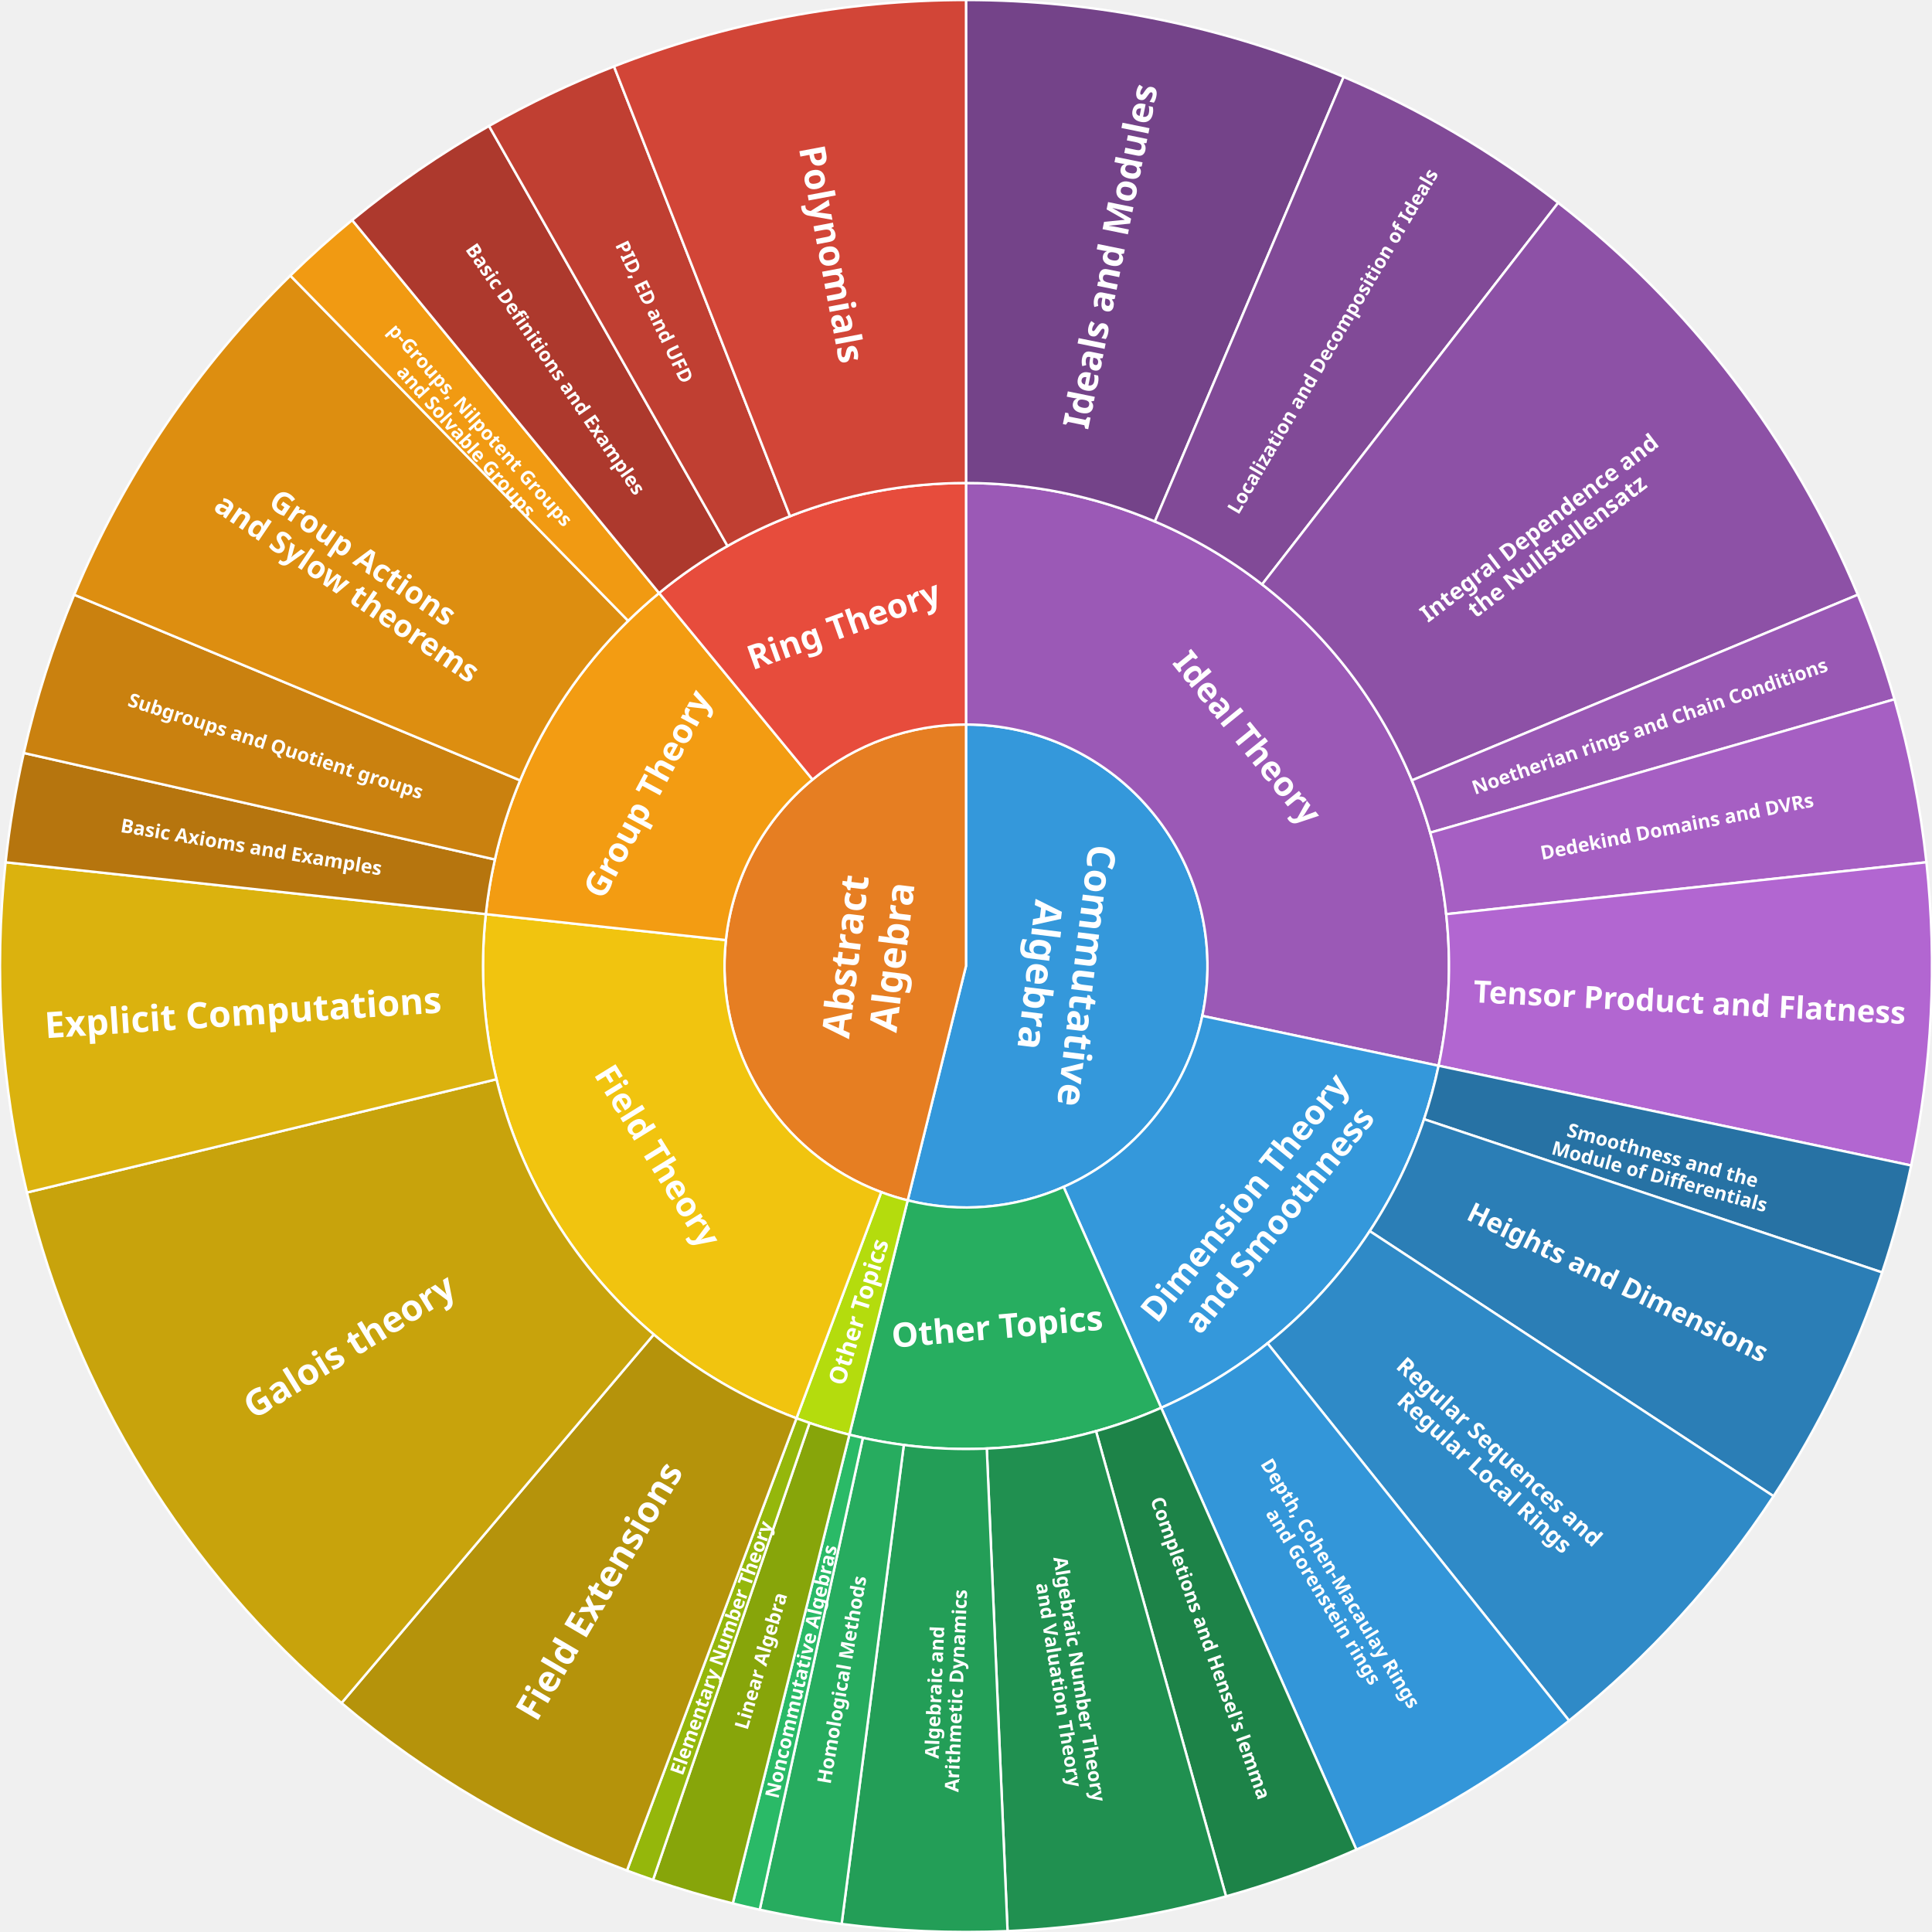
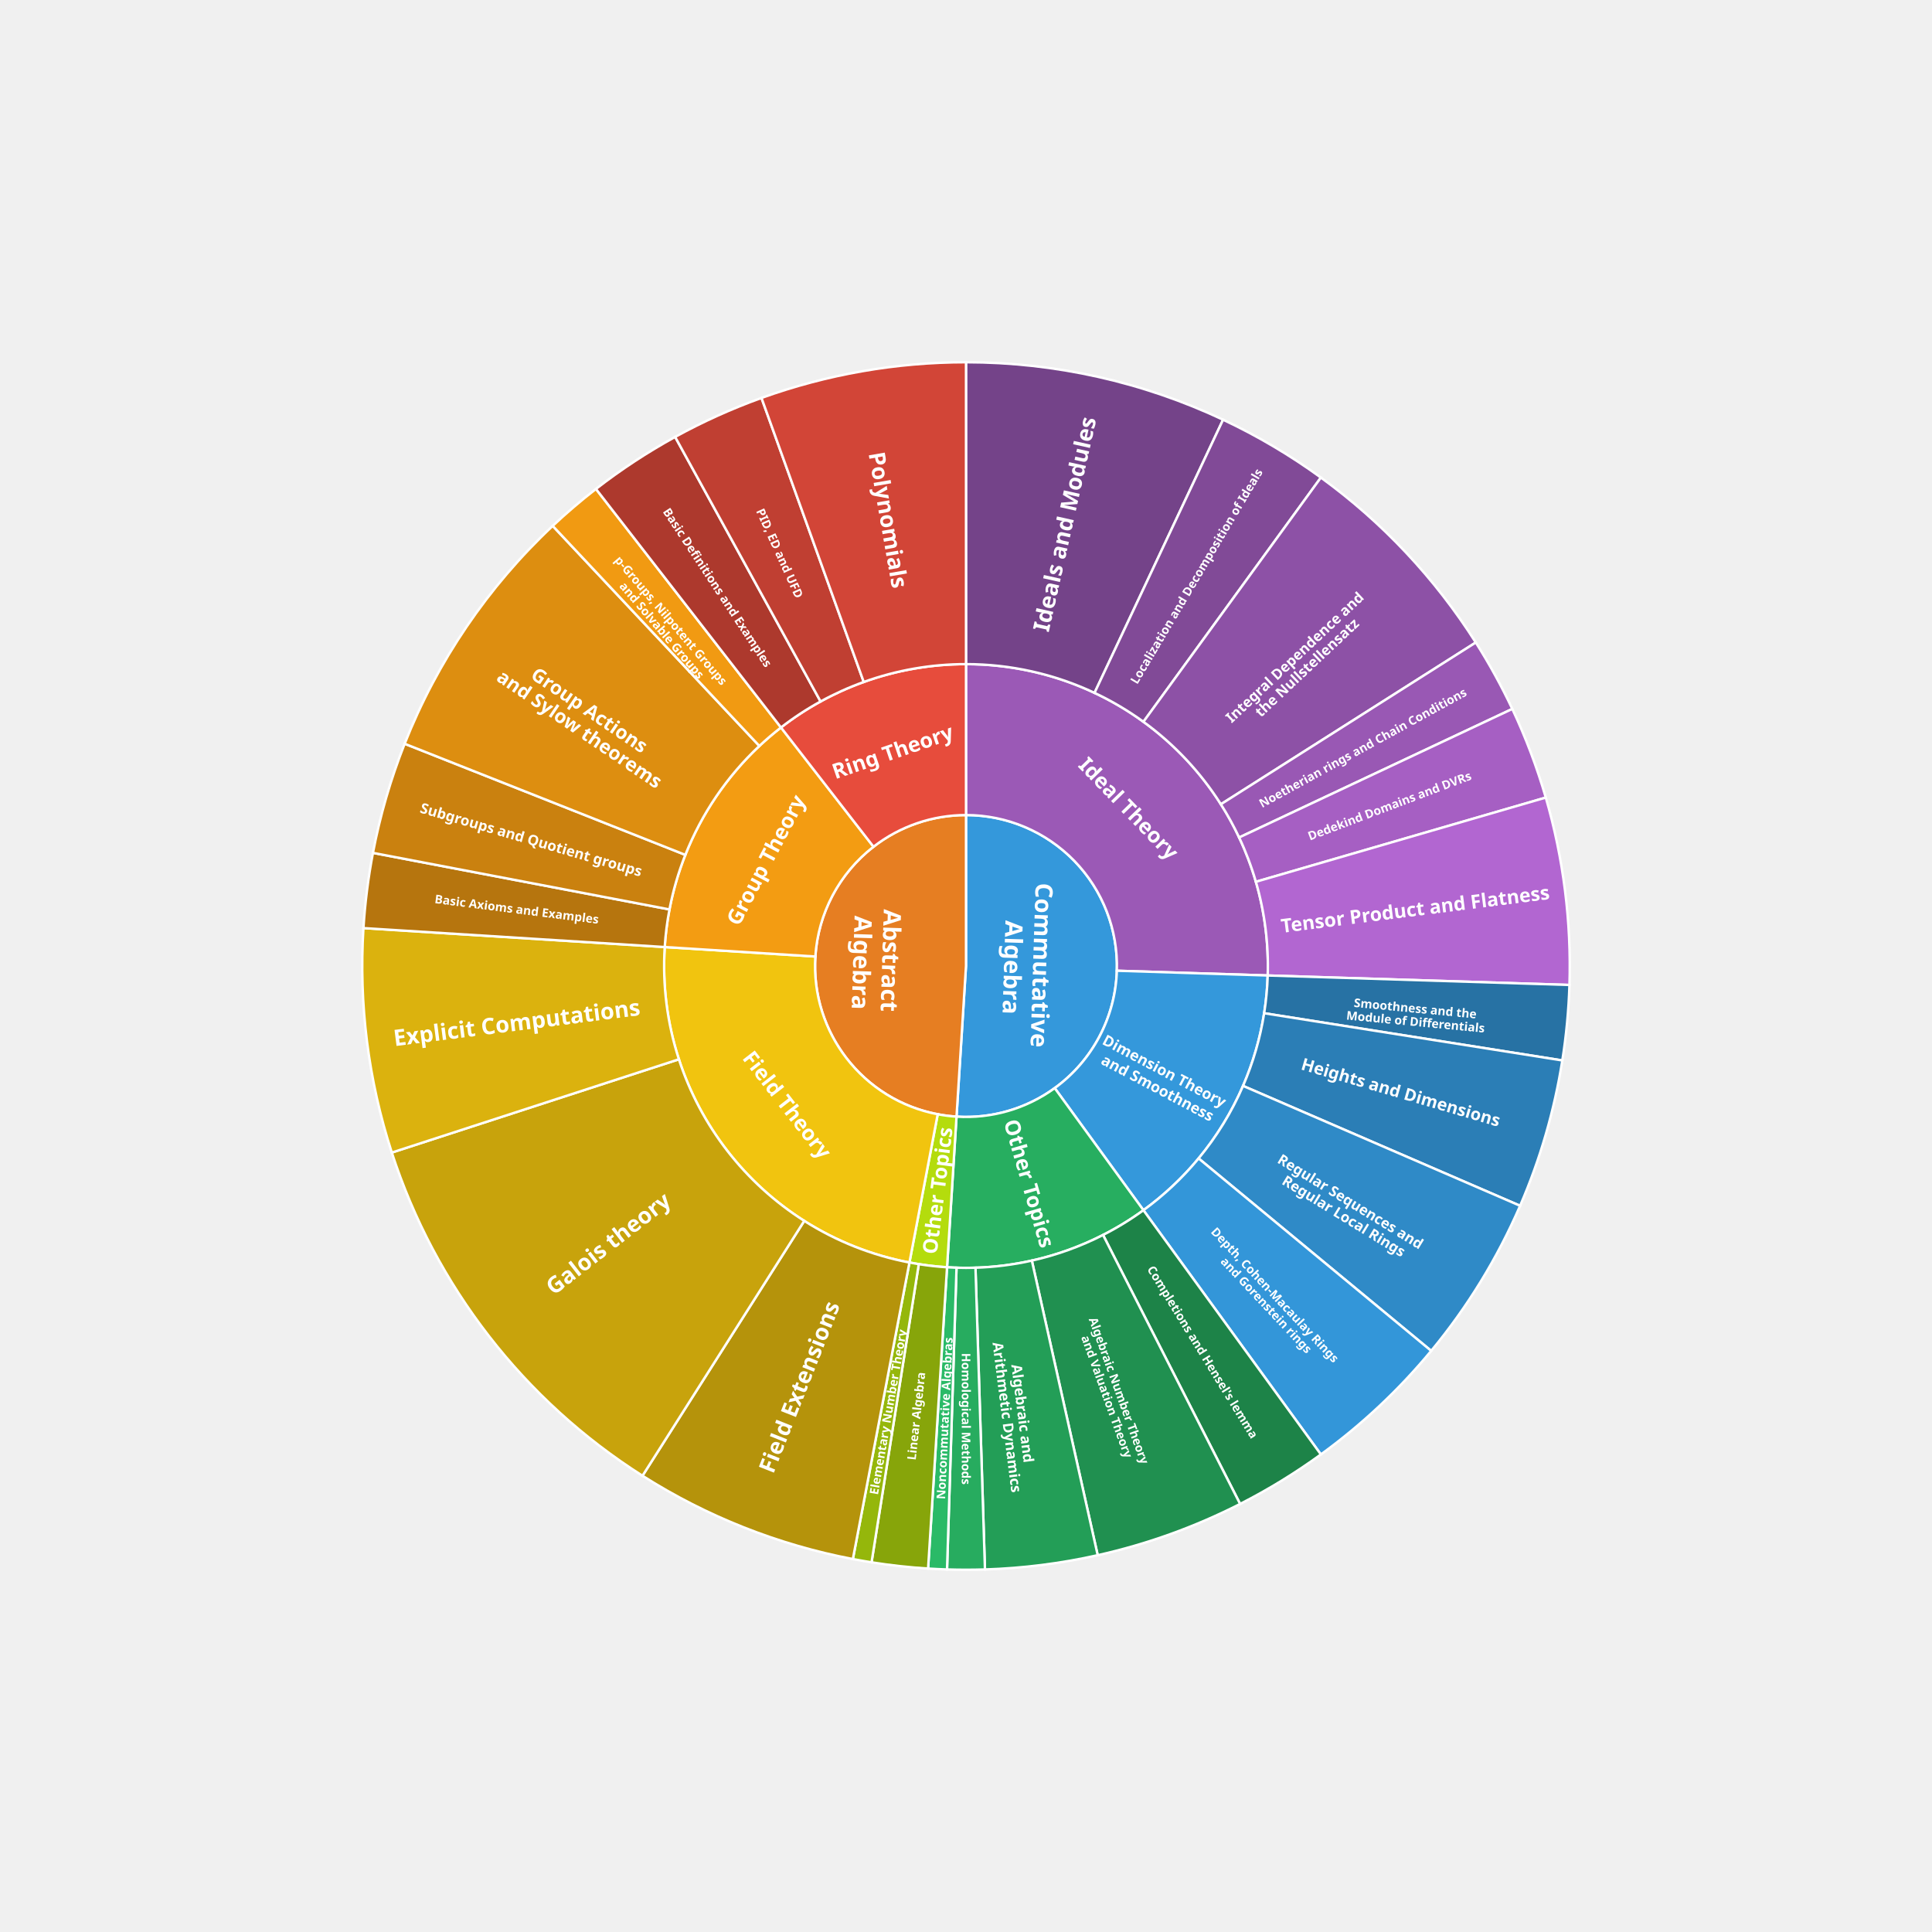
<svg xmlns="http://www.w3.org/2000/svg" width="800" height="800" viewBox="-400 -400 800 800" style="font-family: sans-serif; font-size: 10px;">
  <g>
-     <path d="M0,-100A100,100,0,1,1,-24.146,97.041L0,0Z" fill="#3498DB" stroke="#fff" stroke-width="1" />
-     <path d="M-24.146,97.041A100,100,0,0,1,0,-100L0,0Z" fill="#E67E22" stroke="#fff" stroke-width="1" />
-     <path d="M0,-200A200,200,0,0,1,195.689,41.302L97.844,20.651A100,100,0,0,0,0,-100Z" fill="#9B59B6" stroke="#fff" stroke-width="1" />
-     <path d="M195.689,41.302A200,200,0,0,1,80.823,182.942L40.411,91.471A100,100,0,0,0,97.844,20.651Z" fill="#3498DB" stroke="#fff" stroke-width="1" />
-     <path d="M80.823,182.942A200,200,0,0,1,-48.292,194.082L-24.146,97.041A100,100,0,0,0,40.411,91.471Z" fill="#27AE60" stroke="#fff" stroke-width="1" />
-     <path d="M-48.292,194.082A200,200,0,0,1,-70.198,187.276L-35.099,93.638A100,100,0,0,0,-24.146,97.041Z" fill="#B4DC0D" stroke="#fff" stroke-width="1" />
-     <path d="M-70.198,187.276A200,200,0,0,1,-198.844,-21.476L-99.422,-10.738A100,100,0,0,0,-35.099,93.638Z" fill="#F1C40F" stroke="#fff" stroke-width="1" />
-     <path d="M-198.844,-21.476A200,200,0,0,1,-127.086,-154.431L-63.543,-77.216A100,100,0,0,0,-99.422,-10.738Z" fill="#F39C12" stroke="#fff" stroke-width="1" />
-     <path d="M-127.086,-154.431A200,200,0,0,1,0,-200L0,-100A100,100,0,0,0,-63.543,-77.216Z" fill="#E74C3C" stroke="#fff" stroke-width="1" />
-     <path d="M0,-400A400,400,0,0,1,156.38,-368.165L78.19,-184.082A200,200,0,0,0,0,-200Z" fill="#744389" stroke="#fff" stroke-width="1" />
-     <path d="M156.38,-368.165A400,400,0,0,1,245.208,-316.027L122.604,-158.013A200,200,0,0,0,78.19,-184.082Z" fill="#814a97" stroke="#fff" stroke-width="1" />
-     <path d="M245.208,-316.027A400,400,0,0,1,369.277,-153.736L184.638,-76.868A200,200,0,0,0,122.604,-158.013Z" fill="#8d51a6" stroke="#fff" stroke-width="1" />
-     <path d="M369.277,-153.736A400,400,0,0,1,384.452,-110.439L192.226,-55.219A200,200,0,0,0,184.638,-76.868Z" fill="#9958b4" stroke="#fff" stroke-width="1" />
-     <path d="M384.452,-110.439A400,400,0,0,1,397.687,-42.953L198.844,-21.476A200,200,0,0,0,192.226,-55.219Z" fill="#a65fc3" stroke="#fff" stroke-width="1" />
-     <path d="M397.687,-42.953A400,400,0,0,1,391.378,82.603L195.689,41.302A200,200,0,0,0,198.844,-21.476Z" fill="#b266d1" stroke="#fff" stroke-width="1" />
-     <path d="M391.378,82.603A400,400,0,0,1,379.345,126.877L189.672,63.438A200,200,0,0,0,195.689,41.302Z" fill="#2772a4" stroke="#fff" stroke-width="1" />
-     <path d="M379.345,126.877A400,400,0,0,1,334.37,219.537L167.185,109.769A200,200,0,0,0,189.672,63.438Z" fill="#2b7eb6" stroke="#fff" stroke-width="1" />
-     <path d="M334.37,219.537A400,400,0,0,1,249.716,312.477L124.858,156.238A200,200,0,0,0,167.185,109.769Z" fill="#2f8ac7" stroke="#fff" stroke-width="1" />
-     <path d="M249.716,312.477A400,400,0,0,1,161.646,365.883L80.823,182.942A200,200,0,0,0,124.858,156.238Z" fill="#3396d9" stroke="#fff" stroke-width="1" />
-     <path d="M161.646,365.883A400,400,0,0,1,107.678,385.234L53.839,192.617A200,200,0,0,0,80.823,182.942Z" fill="#1d8348" stroke="#fff" stroke-width="1" />
-     <path d="M107.678,385.234A400,400,0,0,1,17.209,399.63L8.604,199.815A200,200,0,0,0,53.839,192.617Z" fill="#209050" stroke="#fff" stroke-width="1" />
-     <path d="M17.209,399.63A400,400,0,0,1,-51.499,396.671L-25.75,198.335A200,200,0,0,0,8.604,199.815Z" fill="#239e57" stroke="#fff" stroke-width="1" />
-     <path d="M-51.499,396.671A400,400,0,0,1,-85.408,390.775L-42.704,195.388A200,200,0,0,0,-25.75,198.335Z" fill="#27ac5f" stroke="#fff" stroke-width="1" />
-     <path d="M-85.408,390.775A400,400,0,0,1,-96.583,388.165L-48.292,194.082A200,200,0,0,0,-42.704,195.388Z" fill="#2aba67" stroke="#fff" stroke-width="1" />
-     <path d="M-96.583,388.165A400,400,0,0,1,-129.594,378.425L-64.797,189.212A200,200,0,0,0,-48.292,194.082Z" fill="#87a50a" stroke="#fff" stroke-width="1" />
-     <path d="M-129.594,378.425A400,400,0,0,1,-140.396,374.552L-70.198,187.276A200,200,0,0,0,-64.797,189.212Z" fill="#95b70b" stroke="#fff" stroke-width="1" />
-     <path d="M-140.396,374.552A400,400,0,0,1,-258.577,305.185L-129.289,152.592A200,200,0,0,0,-70.198,187.276Z" fill="#b5930b" stroke="#fff" stroke-width="1" />
-     <path d="M-258.577,305.185A400,400,0,0,1,-388.847,93.797L-194.424,46.898A200,200,0,0,0,-129.289,152.592Z" fill="#c8a30c" stroke="#fff" stroke-width="1" />
-     <path d="M-388.847,93.797A400,400,0,0,1,-397.687,-42.953L-198.844,-21.476A200,200,0,0,0,-194.424,46.898Z" fill="#dbb20e" stroke="#fff" stroke-width="1" />
-     <path d="M-397.687,-42.953A400,400,0,0,1,-390.153,-88.209L-195.076,-44.105A200,200,0,0,0,-198.844,-21.476Z" fill="#b6750e" stroke="#fff" stroke-width="1" />
-     <path d="M-390.153,-88.209A400,400,0,0,1,-369.277,-153.736L-184.638,-76.868A200,200,0,0,0,-195.076,-44.105Z" fill="#ca810f" stroke="#fff" stroke-width="1" />
-     <path d="M-369.277,-153.736A400,400,0,0,1,-279.783,-285.869L-139.892,-142.935A200,200,0,0,0,-184.638,-76.868Z" fill="#dd8e10" stroke="#fff" stroke-width="1" />
-     <path d="M-279.783,-285.869A400,400,0,0,1,-254.173,-308.863L-127.086,-154.431A200,200,0,0,0,-139.892,-142.935Z" fill="#f19a12" stroke="#fff" stroke-width="1" />
-     <path d="M-254.173,-308.863A400,400,0,0,1,-197.51,-347.836L-98.755,-173.918A200,200,0,0,0,-127.086,-154.431Z" fill="#ad392d" stroke="#fff" stroke-width="1" />
-     <path d="M-197.51,-347.836A400,400,0,0,1,-145.755,-372.499L-72.877,-186.25A200,200,0,0,0,-98.755,-173.918Z" fill="#c03f32" stroke="#fff" stroke-width="1" />
-     <path d="M-145.755,-372.499A400,400,0,0,1,0,-400L0,-200A200,200,0,0,0,-72.877,-186.25Z" fill="#d24537" stroke="#fff" stroke-width="1" />
-     <text transform="rotate(6.986301) translate(50,0) rotate(90)" dy="0.35em" text-anchor="middle" font-size="16px" style="pointer-events: none; fill: rgb(255, 255, 255); font-weight: bold; text-shadow: rgba(0, 0, 0, 0.8) 1px 1px 2px;">
+     <path d="M0,-62.5A62.5,62.5,0,1,1,-3.924,62.377L0,0Z" fill="#3498DB" stroke="#fff" stroke-width="1" />
+     <path d="M-3.924,62.377A62.5,62.5,0,0,1,0,-62.5L0,0Z" fill="#E67E22" stroke="#fff" stroke-width="1" />
+     <path d="M0,-125A125,125,0,0,1,124.938,3.926L62.469,1.963A62.5,62.5,0,0,0,0,-62.5Z" fill="#9B59B6" stroke="#fff" stroke-width="1" />
+     <path d="M124.938,3.926A125,125,0,0,1,73.473,101.127L36.737,50.564A62.5,62.5,0,0,0,62.469,1.963Z" fill="#3498DB" stroke="#fff" stroke-width="1" />
+     <path d="M73.473,101.127A125,125,0,0,1,-7.849,124.753L-3.924,62.377A62.5,62.5,0,0,0,36.737,50.564Z" fill="#27AE60" stroke="#fff" stroke-width="1" />
+     <path d="M-7.849,124.753A125,125,0,0,1,-23.423,122.786L-11.711,61.393A62.5,62.5,0,0,0,-3.924,62.377Z" fill="#B4DC0D" stroke="#fff" stroke-width="1" />
+     <path d="M-23.423,122.786A125,125,0,0,1,-124.753,-7.849L-62.377,-3.924A62.5,62.5,0,0,0,-11.711,61.393Z" fill="#F1C40F" stroke="#fff" stroke-width="1" />
+     <path d="M-124.753,-7.849A125,125,0,0,1,-76.613,-98.769L-38.307,-49.385A62.5,62.5,0,0,0,-62.377,-3.924Z" fill="#F39C12" stroke="#fff" stroke-width="1" />
+     <path d="M-76.613,-98.769A125,125,0,0,1,0,-125L0,-62.5A62.5,62.5,0,0,0,-38.307,-49.385Z" fill="#E74C3C" stroke="#fff" stroke-width="1" />
+     <path d="M0,-250A250,250,0,0,1,106.445,-226.207L53.222,-113.103A125,125,0,0,0,0,-125Z" fill="#744389" stroke="#fff" stroke-width="1" />
+     <path d="M106.445,-226.207A250,250,0,0,1,146.946,-202.254L73.473,-101.127A125,125,0,0,0,53.222,-113.103Z" fill="#814a97" stroke="#fff" stroke-width="1" />
+     <path d="M146.946,-202.254A250,250,0,0,1,211.082,-133.957L105.541,-66.978A125,125,0,0,0,73.473,-101.127Z" fill="#8d51a6" stroke="#fff" stroke-width="1" />
+     <path d="M211.082,-133.957A250,250,0,0,1,226.207,-106.445L113.103,-53.222A125,125,0,0,0,105.541,-66.978Z" fill="#9958b4" stroke="#fff" stroke-width="1" />
+     <path d="M226.207,-106.445A250,250,0,0,1,240.073,-69.748L120.037,-34.874A125,125,0,0,0,113.103,-53.222Z" fill="#a65fc3" stroke="#fff" stroke-width="1" />
+     <path d="M240.073,-69.748A250,250,0,0,1,249.877,7.853L124.938,3.926A125,125,0,0,0,120.037,-34.874Z" fill="#b266d1" stroke="#fff" stroke-width="1" />
+     <path d="M249.877,7.853A250,250,0,0,1,246.922,39.109L123.461,19.554A125,125,0,0,0,124.938,3.926Z" fill="#2772a4" stroke="#fff" stroke-width="1" />
+     <path d="M246.922,39.109A250,250,0,0,1,229.439,99.287L114.719,49.643A125,125,0,0,0,123.461,19.554Z" fill="#2b7eb6" stroke="#fff" stroke-width="1" />
+     <path d="M229.439,99.287A250,250,0,0,1,192.628,159.356L96.314,79.678A125,125,0,0,0,114.719,49.643Z" fill="#2f8ac7" stroke="#fff" stroke-width="1" />
+     <path d="M192.628,159.356A250,250,0,0,1,146.946,202.254L73.473,101.127A125,125,0,0,0,96.314,79.678Z" fill="#3396d9" stroke="#fff" stroke-width="1" />
+     <path d="M146.946,202.254A250,250,0,0,1,113.498,222.752L56.749,111.376A125,125,0,0,0,73.473,101.127Z" fill="#1d8348" stroke="#fff" stroke-width="1" />
+     <path d="M113.498,222.752A250,250,0,0,1,54.536,243.979L27.268,121.99A125,125,0,0,0,56.749,111.376Z" fill="#209050" stroke="#fff" stroke-width="1" />
+     <path d="M54.536,243.979A250,250,0,0,1,7.853,249.877L3.926,124.938A125,125,0,0,0,27.268,121.99Z" fill="#239e57" stroke="#fff" stroke-width="1" />
+     <path d="M7.853,249.877A250,250,0,0,1,-7.853,249.877L-3.926,124.938A125,125,0,0,0,3.926,124.938Z" fill="#27ac5f" stroke="#fff" stroke-width="1" />
+     <path d="M-7.853,249.877A250,250,0,0,1,-15.698,249.507L-7.849,124.753A125,125,0,0,0,-3.926,124.938Z" fill="#2aba67" stroke="#fff" stroke-width="1" />
+     <path d="M-15.698,249.507A250,250,0,0,1,-39.109,246.922L-19.554,123.461A125,125,0,0,0,-7.849,124.753Z" fill="#87a50a" stroke="#fff" stroke-width="1" />
+     <path d="M-39.109,246.922A250,250,0,0,1,-46.845,245.572L-23.423,122.786A125,125,0,0,0,-19.554,123.461Z" fill="#95b70b" stroke="#fff" stroke-width="1" />
+     <path d="M-46.845,245.572A250,250,0,0,1,-133.957,211.082L-66.978,105.541A125,125,0,0,0,-23.423,122.786Z" fill="#b5930b" stroke="#fff" stroke-width="1" />
+     <path d="M-133.957,211.082A250,250,0,0,1,-237.764,77.254L-118.882,38.627A125,125,0,0,0,-66.978,105.541Z" fill="#c8a30c" stroke="#fff" stroke-width="1" />
+     <path d="M-237.764,77.254A250,250,0,0,1,-249.507,-15.698L-124.753,-7.849A125,125,0,0,0,-118.882,38.627Z" fill="#dbb20e" stroke="#fff" stroke-width="1" />
+     <path d="M-249.507,-15.698A250,250,0,0,1,-245.572,-46.845L-122.786,-23.423A125,125,0,0,0,-124.753,-7.849Z" fill="#b6750e" stroke="#fff" stroke-width="1" />
+     <path d="M-245.572,-46.845A250,250,0,0,1,-232.444,-92.031L-116.222,-46.016A125,125,0,0,0,-122.786,-23.423Z" fill="#ca810f" stroke="#fff" stroke-width="1" />
+     <path d="M-232.444,-92.031A250,250,0,0,1,-171.137,-182.242L-85.568,-91.121A125,125,0,0,0,-116.222,-46.016Z" fill="#dd8e10" stroke="#fff" stroke-width="1" />
+     <path d="M-171.137,-182.242A250,250,0,0,1,-153.227,-197.539L-76.613,-98.769A125,125,0,0,0,-85.568,-91.121Z" fill="#f19a12" stroke="#fff" stroke-width="1" />
+     <path d="M-153.227,-197.539A250,250,0,0,1,-120.438,-219.077L-60.219,-109.538A125,125,0,0,0,-76.613,-98.769Z" fill="#ad392d" stroke="#fff" stroke-width="1" />
+     <path d="M-120.438,-219.077A250,250,0,0,1,-84.684,-235.22L-42.342,-117.61A125,125,0,0,0,-60.219,-109.538Z" fill="#c03f32" stroke="#fff" stroke-width="1" />
+     <path d="M-84.684,-235.22A250,250,0,0,1,0,-250L0,-125A125,125,0,0,0,-42.342,-117.61Z" fill="#d24537" stroke="#fff" stroke-width="1" />
+     <text transform="rotate(1.8) translate(31.25,0) rotate(90)" dy="0.35em" text-anchor="middle" font-size="10px" style="pointer-events: none; fill: rgb(255, 255, 255); font-weight: bold; text-shadow: rgba(0, 0, 0, 0.8) 0.625px 0.625px 1.25px;">
      <tspan x="0" dy="0">Commutative</tspan>
      <tspan x="0" dy="1.2em">Algebra</tspan>
    </text>
-     <text transform="rotate(186.9863) translate(50,0) rotate(90)" dy="0.35em" text-anchor="middle" font-size="16px" style="pointer-events: none; fill: rgb(255, 255, 255); font-weight: bold; text-shadow: rgba(0, 0, 0, 0.8) 1px 1px 2px;">
+     <text transform="rotate(181.8) translate(31.25,0) rotate(270)" dy="0.35em" text-anchor="middle" font-size="10px" style="pointer-events: none; fill: rgb(255, 255, 255); font-weight: bold; text-shadow: rgba(0, 0, 0, 0.8) 0.625px 0.625px 1.25px;">
      <tspan x="0" dy="0">Abstract</tspan>
      <tspan x="0" dy="1.2em">Algebra</tspan>
    </text>
-     <text transform="rotate(-39.0411) translate(150,0) rotate(90)" dy="0.35em" text-anchor="middle" font-size="14px" style="pointer-events: none; fill: rgb(255, 255, 255); font-weight: bold; text-shadow: rgba(0, 0, 0, 0.8) 1px 1px 2px;">Ideal Theory</text>
-     <text transform="rotate(39.0411) translate(150,0) rotate(270)" dy="0.35em" text-anchor="middle" font-size="14px" style="pointer-events: none; fill: rgb(255, 255, 255); font-weight: bold; text-shadow: rgba(0, 0, 0, 0.8) 1px 1px 2px;">
+     <text transform="rotate(-44.1) translate(93.75,0) rotate(90)" dy="0.35em" text-anchor="middle" font-size="8.75px" style="pointer-events: none; fill: rgb(255, 255, 255); font-weight: bold; text-shadow: rgba(0, 0, 0, 0.8) 0.625px 0.625px 1.25px;">Ideal Theory</text>
+     <text transform="rotate(27.9) translate(93.75,0) rotate(0)" dy="0.35em" text-anchor="middle" font-size="6.25px" style="pointer-events: none; fill: rgb(255, 255, 255); font-weight: bold; text-shadow: rgba(0, 0, 0, 0.8) 0.625px 0.625px 1.25px;">
      <tspan x="0" dy="0">Dimension Theory</tspan>
      <tspan x="0" dy="1.2em">and Smoothness</tspan>
    </text>
-     <text transform="rotate(85.06849) translate(150,0) rotate(270)" dy="0.35em" text-anchor="middle" font-size="14px" style="pointer-events: none; fill: rgb(255, 255, 255); font-weight: bold; text-shadow: rgba(0, 0, 0, 0.8) 1px 1px 2px;">Other Topics</text>
-     <text transform="rotate(107.2603) translate(150,0) rotate(180)" dy="0.35em" text-anchor="middle" font-size="10px" style="pointer-events: none; fill: rgb(255, 255, 255); font-weight: bold; text-shadow: rgba(0, 0, 0, 0.8) 1px 1px 2px;">Other Topics</text>
-     <text transform="rotate(148.3562) translate(150,0) rotate(270)" dy="0.35em" text-anchor="middle" font-size="14px" style="pointer-events: none; fill: rgb(255, 255, 255); font-weight: bold; text-shadow: rgba(0, 0, 0, 0.8) 1px 1px 2px;">Field Theory</text>
-     <text transform="rotate(208.3562) translate(150,0) rotate(90)" dy="0.35em" text-anchor="middle" font-size="14px" style="pointer-events: none; fill: rgb(255, 255, 255); font-weight: bold; text-shadow: rgba(0, 0, 0, 0.8) 1px 1px 2px;">Group Theory</text>
-     <text transform="rotate(250.274) translate(150,0) rotate(90)" dy="0.35em" text-anchor="middle" font-size="14px" style="pointer-events: none; fill: rgb(255, 255, 255); font-weight: bold; text-shadow: rgba(0, 0, 0, 0.8) 1px 1px 2px;">Ring Theory</text>
-     <text transform="rotate(-78.49315) translate(300,0) rotate(0)" dy="0.35em" text-anchor="middle" font-size="15px" style="pointer-events: none; fill: rgb(255, 255, 255); font-weight: bold; text-shadow: rgba(0, 0, 0, 0.8) 1px 1px 2px;">Ideals and Modules</text>
-     <text transform="rotate(-59.58904) translate(300,0) rotate(0)" dy="0.35em" text-anchor="middle" font-size="8px" style="pointer-events: none; fill: rgb(255, 255, 255); font-weight: bold; text-shadow: rgba(0, 0, 0, 0.8) 1px 1px 2px;">Localization and Decomposition of Ideals</text>
-     <text transform="rotate(-37.39726) translate(300,0) rotate(0)" dy="0.35em" text-anchor="middle" font-size="9.562px" style="pointer-events: none; fill: rgb(255, 255, 255); font-weight: bold; text-shadow: rgba(0, 0, 0, 0.8) 1px 1px 2px;">
+     <text transform="rotate(73.8) translate(93.75,0) rotate(0)" dy="0.35em" text-anchor="middle" font-size="8.75px" style="pointer-events: none; fill: rgb(255, 255, 255); font-weight: bold; text-shadow: rgba(0, 0, 0, 0.8) 0.625px 0.625px 1.25px;">Other Topics</text>
+     <text transform="rotate(97.2) translate(93.75,0) rotate(180)" dy="0.35em" text-anchor="middle" font-size="8.438px" style="pointer-events: none; fill: rgb(255, 255, 255); font-weight: bold; text-shadow: rgba(0, 0, 0, 0.8) 0.625px 0.625px 1.25px;">Other Topics</text>
+     <text transform="rotate(142.2) translate(93.75,0) rotate(270)" dy="0.35em" text-anchor="middle" font-size="8.75px" style="pointer-events: none; fill: rgb(255, 255, 255); font-weight: bold; text-shadow: rgba(0, 0, 0, 0.8) 0.625px 0.625px 1.25px;">Field Theory</text>
+     <text transform="rotate(207.9) translate(93.75,0) rotate(90)" dy="0.35em" text-anchor="middle" font-size="8.75px" style="pointer-events: none; fill: rgb(255, 255, 255); font-weight: bold; text-shadow: rgba(0, 0, 0, 0.8) 0.625px 0.625px 1.25px;">Group Theory</text>
+     <text transform="rotate(251.1) translate(93.75,0) rotate(90)" dy="0.35em" text-anchor="middle" font-size="8.75px" style="pointer-events: none; fill: rgb(255, 255, 255); font-weight: bold; text-shadow: rgba(0, 0, 0, 0.8) 0.625px 0.625px 1.25px;">Ring Theory</text>
+     <text transform="rotate(-77.4) translate(187.5,0) rotate(0)" dy="0.35em" text-anchor="middle" font-size="9.375px" style="pointer-events: none; fill: rgb(255, 255, 255); font-weight: bold; text-shadow: rgba(0, 0, 0, 0.8) 0.625px 0.625px 1.25px;">Ideals and Modules</text>
+     <text transform="rotate(-59.4) translate(187.5,0) rotate(0)" dy="0.35em" text-anchor="middle" font-size="5px" style="pointer-events: none; fill: rgb(255, 255, 255); font-weight: bold; text-shadow: rgba(0, 0, 0, 0.8) 0.625px 0.625px 1.25px;">Localization and Decomposition of Ideals</text>
+     <text transform="rotate(-43.2) translate(187.5,0) rotate(0)" dy="0.35em" text-anchor="middle" font-size="5.977px" style="pointer-events: none; fill: rgb(255, 255, 255); font-weight: bold; text-shadow: rgba(0, 0, 0, 0.8) 0.625px 0.625px 1.25px;">
      <tspan x="0" dy="0">Integral Dependence and</tspan>
      <tspan x="0" dy="1.1em">the Nullstellensatz</tspan>
    </text>
-     <text transform="rotate(-19.31507) translate(300,0) rotate(0)" dy="0.35em" text-anchor="middle" font-size="8px" style="pointer-events: none; fill: rgb(255, 255, 255); font-weight: bold; text-shadow: rgba(0, 0, 0, 0.8) 1px 1px 2px;">Noetherian rings and Chain Conditions</text>
-     <text transform="rotate(-11.09589) translate(300,0) rotate(0)" dy="0.35em" text-anchor="middle" font-size="8px" style="pointer-events: none; fill: rgb(255, 255, 255); font-weight: bold; text-shadow: rgba(0, 0, 0, 0.8) 1px 1px 2px;">Dedekind Domains and DVRs</text>
-     <text transform="rotate(2.876712) translate(300,0) rotate(0)" dy="0.35em" text-anchor="middle" font-size="12.75px" style="pointer-events: none; fill: rgb(255, 255, 255); font-weight: bold; text-shadow: rgba(0, 0, 0, 0.8) 1px 1px 2px;">Tensor Product and Flatness</text>
-     <text transform="rotate(15.20548) translate(300,0) rotate(0)" dy="0.35em" text-anchor="middle" font-size="8px" style="pointer-events: none; fill: rgb(255, 255, 255); font-weight: bold; text-shadow: rgba(0, 0, 0, 0.8) 1px 1px 2px;">
+     <text transform="rotate(-28.8) translate(187.5,0) rotate(0)" dy="0.35em" text-anchor="middle" font-size="5px" style="pointer-events: none; fill: rgb(255, 255, 255); font-weight: bold; text-shadow: rgba(0, 0, 0, 0.8) 0.625px 0.625px 1.25px;">Noetherian rings and Chain Conditions</text>
+     <text transform="rotate(-20.7) translate(187.5,0) rotate(0)" dy="0.35em" text-anchor="middle" font-size="5px" style="pointer-events: none; fill: rgb(255, 255, 255); font-weight: bold; text-shadow: rgba(0, 0, 0, 0.8) 0.625px 0.625px 1.25px;">Dedekind Domains and DVRs</text>
+     <text transform="rotate(-7.2) translate(187.5,0) rotate(0)" dy="0.35em" text-anchor="middle" font-size="7.969px" style="pointer-events: none; fill: rgb(255, 255, 255); font-weight: bold; text-shadow: rgba(0, 0, 0, 0.8) 0.625px 0.625px 1.25px;">Tensor Product and Flatness</text>
+     <text transform="rotate(5.4) translate(187.5,0) rotate(0)" dy="0.35em" text-anchor="middle" font-size="5px" style="pointer-events: none; fill: rgb(255, 255, 255); font-weight: bold; text-shadow: rgba(0, 0, 0, 0.8) 0.625px 0.625px 1.25px;">
      <tspan x="0" dy="0">Smoothness and the</tspan>
      <tspan x="0" dy="1.1em">Module of Differentials</tspan>
    </text>
-     <text transform="rotate(25.89041) translate(300,0) rotate(0)" dy="0.35em" text-anchor="middle" font-size="11.25px" style="pointer-events: none; fill: rgb(255, 255, 255); font-weight: bold; text-shadow: rgba(0, 0, 0, 0.8) 1px 1px 2px;">Heights and Dimensions</text>
-     <text transform="rotate(42.32877) translate(300,0) rotate(0)" dy="0.35em" text-anchor="middle" font-size="9.562px" style="pointer-events: none; fill: rgb(255, 255, 255); font-weight: bold; text-shadow: rgba(0, 0, 0, 0.8) 1px 1px 2px;">
+     <text transform="rotate(16.2) translate(187.5,0) rotate(0)" dy="0.35em" text-anchor="middle" font-size="7.031px" style="pointer-events: none; fill: rgb(255, 255, 255); font-weight: bold; text-shadow: rgba(0, 0, 0, 0.8) 0.625px 0.625px 1.25px;">Heights and Dimensions</text>
+     <text transform="rotate(31.5) translate(187.5,0) rotate(0)" dy="0.35em" text-anchor="middle" font-size="5.977px" style="pointer-events: none; fill: rgb(255, 255, 255); font-weight: bold; text-shadow: rgba(0, 0, 0, 0.8) 0.625px 0.625px 1.25px;">
      <tspan x="0" dy="0">Regular Sequences and</tspan>
      <tspan x="0" dy="1.1em">Regular Local Rings</tspan>
    </text>
-     <text transform="rotate(58.76712) translate(300,0) rotate(0)" dy="0.35em" text-anchor="middle" font-size="8px" style="pointer-events: none; fill: rgb(255, 255, 255); font-weight: bold; text-shadow: rgba(0, 0, 0, 0.8) 1px 1px 2px;">
+     <text transform="rotate(46.8) translate(187.5,0) rotate(0)" dy="0.35em" text-anchor="middle" font-size="5px" style="pointer-events: none; fill: rgb(255, 255, 255); font-weight: bold; text-shadow: rgba(0, 0, 0, 0.8) 0.625px 0.625px 1.25px;">
      <tspan x="0" dy="0">Depth, Cohen-Macaulay Rings</tspan>
      <tspan x="0" dy="1.1em">and Gorenstein rings</tspan>
    </text>
-     <text transform="rotate(70.27397) translate(300,0) rotate(0)" dy="0.35em" text-anchor="middle" font-size="8px" style="pointer-events: none; fill: rgb(255, 255, 255); font-weight: bold; text-shadow: rgba(0, 0, 0, 0.8) 1px 1px 2px;">Completions and Hensel's lemma</text>
-     <text transform="rotate(80.9589) translate(300,0) rotate(0)" dy="0.35em" text-anchor="middle" font-size="8px" style="pointer-events: none; fill: rgb(255, 255, 255); font-weight: bold; text-shadow: rgba(0, 0, 0, 0.8) 1px 1px 2px;">
+     <text transform="rotate(58.5) translate(187.5,0) rotate(0)" dy="0.35em" text-anchor="middle" font-size="5px" style="pointer-events: none; fill: rgb(255, 255, 255); font-weight: bold; text-shadow: rgba(0, 0, 0, 0.8) 0.625px 0.625px 1.25px;">Completions and Hensel's lemma</text>
+     <text transform="rotate(70.2) translate(187.5,0) rotate(0)" dy="0.35em" text-anchor="middle" font-size="5px" style="pointer-events: none; fill: rgb(255, 255, 255); font-weight: bold; text-shadow: rgba(0, 0, 0, 0.8) 0.625px 0.625px 1.25px;">
      <tspan x="0" dy="0">Algebraic Number Theory</tspan>
      <tspan x="0" dy="1.1em">and Valuation Theory</tspan>
    </text>
-     <text transform="rotate(92.46575) translate(300,0) rotate(180)" dy="0.35em" text-anchor="middle" font-size="8px" style="pointer-events: none; fill: rgb(255, 255, 255); font-weight: bold; text-shadow: rgba(0, 0, 0, 0.8) 1px 1px 2px;">
+     <text transform="rotate(82.8) translate(187.5,0) rotate(0)" dy="0.35em" text-anchor="middle" font-size="5.977px" style="pointer-events: none; fill: rgb(255, 255, 255); font-weight: bold; text-shadow: rgba(0, 0, 0, 0.8) 0.625px 0.625px 1.25px;">
      <tspan x="0" dy="0">Algebraic and</tspan>
      <tspan x="0" dy="1.1em">Arithmetic Dynamics</tspan>
    </text>
-     <text transform="rotate(99.86301) translate(300,0) rotate(180)" dy="0.35em" text-anchor="middle" font-size="8px" style="pointer-events: none; fill: rgb(255, 255, 255); font-weight: bold; text-shadow: rgba(0, 0, 0, 0.8) 1px 1px 2px;">Homological Methods</text>
-     <text transform="rotate(103.1507) translate(300,0) rotate(180)" dy="0.35em" text-anchor="middle" font-size="8px" style="pointer-events: none; fill: rgb(255, 255, 255); font-weight: bold; text-shadow: rgba(0, 0, 0, 0.8) 1px 1px 2px;">Noncommutative Algebras</text>
-     <text transform="rotate(106.4384) translate(300,0) rotate(180)" dy="0.35em" text-anchor="middle" font-size="8px" style="pointer-events: none; fill: rgb(255, 255, 255); font-weight: bold; text-shadow: rgba(0, 0, 0, 0.8) 1px 1px 2px;">Linear Algebra</text>
-     <text transform="rotate(109.726) translate(300,0) rotate(180)" dy="0.35em" text-anchor="middle" font-size="8px" style="pointer-events: none; fill: rgb(255, 255, 255); font-weight: bold; text-shadow: rgba(0, 0, 0, 0.8) 1px 1px 2px;">Elementary Number Theory</text>
-     <text transform="rotate(120.411) translate(300,0) rotate(180)" dy="0.35em" text-anchor="middle" font-size="15px" style="pointer-events: none; fill: rgb(255, 255, 255); font-weight: bold; text-shadow: rgba(0, 0, 0, 0.8) 1px 1px 2px;">Field Extensions</text>
-     <text transform="rotate(148.3562) translate(300,0) rotate(180)" dy="0.35em" text-anchor="middle" font-size="15px" style="pointer-events: none; fill: rgb(255, 255, 255); font-weight: bold; text-shadow: rgba(0, 0, 0, 0.8) 1px 1px 2px;">Galois theory</text>
-     <text transform="rotate(176.3014) translate(300,0) rotate(180)" dy="0.35em" text-anchor="middle" font-size="15px" style="pointer-events: none; fill: rgb(255, 255, 255); font-weight: bold; text-shadow: rgba(0, 0, 0, 0.8) 1px 1px 2px;">Explicit Computations</text>
-     <text transform="rotate(189.4521) translate(300,0) rotate(180)" dy="0.35em" text-anchor="middle" font-size="8px" style="pointer-events: none; fill: rgb(255, 255, 255); font-weight: bold; text-shadow: rgba(0, 0, 0, 0.8) 1px 1px 2px;">Basic Axioms and Examples</text>
-     <text transform="rotate(197.6712) translate(300,0) rotate(180)" dy="0.35em" text-anchor="middle" font-size="8px" style="pointer-events: none; fill: rgb(255, 255, 255); font-weight: bold; text-shadow: rgba(0, 0, 0, 0.8) 1px 1px 2px;">Subgroups and Quotient groups</text>
-     <text transform="rotate(214.1096) translate(300,0) rotate(180)" dy="0.35em" text-anchor="middle" font-size="12.75px" style="pointer-events: none; fill: rgb(255, 255, 255); font-weight: bold; text-shadow: rgba(0, 0, 0, 0.8) 1px 1px 2px;">
+     <text transform="rotate(90) translate(187.5,0) rotate(0)" dy="0.35em" text-anchor="middle" font-size="5px" style="pointer-events: none; fill: rgb(255, 255, 255); font-weight: bold; text-shadow: rgba(0, 0, 0, 0.8) 0.625px 0.625px 1.25px;">Homological Methods</text>
+     <text transform="rotate(92.7) translate(187.5,0) rotate(180)" dy="0.35em" text-anchor="middle" font-size="5px" style="pointer-events: none; fill: rgb(255, 255, 255); font-weight: bold; text-shadow: rgba(0, 0, 0, 0.8) 0.625px 0.625px 1.25px;">Noncommutative Algebras</text>
+     <text transform="rotate(96.3) translate(187.5,0) rotate(180)" dy="0.35em" text-anchor="middle" font-size="5px" style="pointer-events: none; fill: rgb(255, 255, 255); font-weight: bold; text-shadow: rgba(0, 0, 0, 0.8) 0.625px 0.625px 1.25px;">Linear Algebra</text>
+     <text transform="rotate(99.9) translate(187.5,0) rotate(180)" dy="0.35em" text-anchor="middle" font-size="5px" style="pointer-events: none; fill: rgb(255, 255, 255); font-weight: bold; text-shadow: rgba(0, 0, 0, 0.8) 0.625px 0.625px 1.25px;">Elementary Number Theory</text>
+     <text transform="rotate(111.6) translate(187.5,0) rotate(180)" dy="0.35em" text-anchor="middle" font-size="9.375px" style="pointer-events: none; fill: rgb(255, 255, 255); font-weight: bold; text-shadow: rgba(0, 0, 0, 0.8) 0.625px 0.625px 1.25px;">Field Extensions</text>
+     <text transform="rotate(142.2) translate(187.5,0) rotate(180)" dy="0.35em" text-anchor="middle" font-size="9.375px" style="pointer-events: none; fill: rgb(255, 255, 255); font-weight: bold; text-shadow: rgba(0, 0, 0, 0.8) 0.625px 0.625px 1.25px;">Galois theory</text>
+     <text transform="rotate(172.8) translate(187.5,0) rotate(180)" dy="0.35em" text-anchor="middle" font-size="9.375px" style="pointer-events: none; fill: rgb(255, 255, 255); font-weight: bold; text-shadow: rgba(0, 0, 0, 0.8) 0.625px 0.625px 1.25px;">Explicit Computations</text>
+     <text transform="rotate(187.2) translate(187.5,0) rotate(180)" dy="0.35em" text-anchor="middle" font-size="5px" style="pointer-events: none; fill: rgb(255, 255, 255); font-weight: bold; text-shadow: rgba(0, 0, 0, 0.8) 0.625px 0.625px 1.25px;">Basic Axioms and Examples</text>
+     <text transform="rotate(196.2) translate(187.5,0) rotate(180)" dy="0.35em" text-anchor="middle" font-size="5.977px" style="pointer-events: none; fill: rgb(255, 255, 255); font-weight: bold; text-shadow: rgba(0, 0, 0, 0.8) 0.625px 0.625px 1.25px;">Subgroups and Quotient groups</text>
+     <text transform="rotate(214.2) translate(187.5,0) rotate(180)" dy="0.35em" text-anchor="middle" font-size="7.969px" style="pointer-events: none; fill: rgb(255, 255, 255); font-weight: bold; text-shadow: rgba(0, 0, 0, 0.8) 0.625px 0.625px 1.25px;">
      <tspan x="0" dy="0">Group Actions</tspan>
      <tspan x="0" dy="1.1em">and Sylow theorems</tspan>
    </text>
-     <text transform="rotate(228.0822) translate(300,0) rotate(180)" dy="0.35em" text-anchor="middle" font-size="8px" style="pointer-events: none; fill: rgb(255, 255, 255); font-weight: bold; text-shadow: rgba(0, 0, 0, 0.8) 1px 1px 2px;">
+     <text transform="rotate(229.5) translate(187.5,0) rotate(180)" dy="0.35em" text-anchor="middle" font-size="5px" style="pointer-events: none; fill: rgb(255, 255, 255); font-weight: bold; text-shadow: rgba(0, 0, 0, 0.8) 0.625px 0.625px 1.25px;">
      <tspan x="0" dy="0">p-Groups, Nilpotent Groups</tspan>
      <tspan x="0" dy="1.1em">and Solvable Groups</tspan>
    </text>
-     <text transform="rotate(235.4795) translate(300,0) rotate(180)" dy="0.35em" text-anchor="middle" font-size="8px" style="pointer-events: none; fill: rgb(255, 255, 255); font-weight: bold; text-shadow: rgba(0, 0, 0, 0.8) 1px 1px 2px;">Basic Definitions and Examples</text>
-     <text transform="rotate(244.5205) translate(300,0) rotate(180)" dy="0.35em" text-anchor="middle" font-size="8px" style="pointer-events: none; fill: rgb(255, 255, 255); font-weight: bold; text-shadow: rgba(0, 0, 0, 0.8) 1px 1px 2px;">PID, ED and UFD</text>
-     <text transform="rotate(259.3151) translate(300,0) rotate(180)" dy="0.35em" text-anchor="middle" font-size="15px" style="pointer-events: none; fill: rgb(255, 255, 255); font-weight: bold; text-shadow: rgba(0, 0, 0, 0.8) 1px 1px 2px;">Polynomials</text>
+     <text transform="rotate(236.7) translate(187.5,0) rotate(180)" dy="0.35em" text-anchor="middle" font-size="5px" style="pointer-events: none; fill: rgb(255, 255, 255); font-weight: bold; text-shadow: rgba(0, 0, 0, 0.8) 0.625px 0.625px 1.25px;">Basic Definitions and Examples</text>
+     <text transform="rotate(245.7) translate(187.5,0) rotate(180)" dy="0.35em" text-anchor="middle" font-size="5px" style="pointer-events: none; fill: rgb(255, 255, 255); font-weight: bold; text-shadow: rgba(0, 0, 0, 0.8) 0.625px 0.625px 1.25px;">PID, ED and UFD</text>
+     <text transform="rotate(260.1) translate(187.5,0) rotate(180)" dy="0.35em" text-anchor="middle" font-size="9.375px" style="pointer-events: none; fill: rgb(255, 255, 255); font-weight: bold; text-shadow: rgba(0, 0, 0, 0.8) 0.625px 0.625px 1.25px;">Polynomials</text>
  </g>
</svg>
